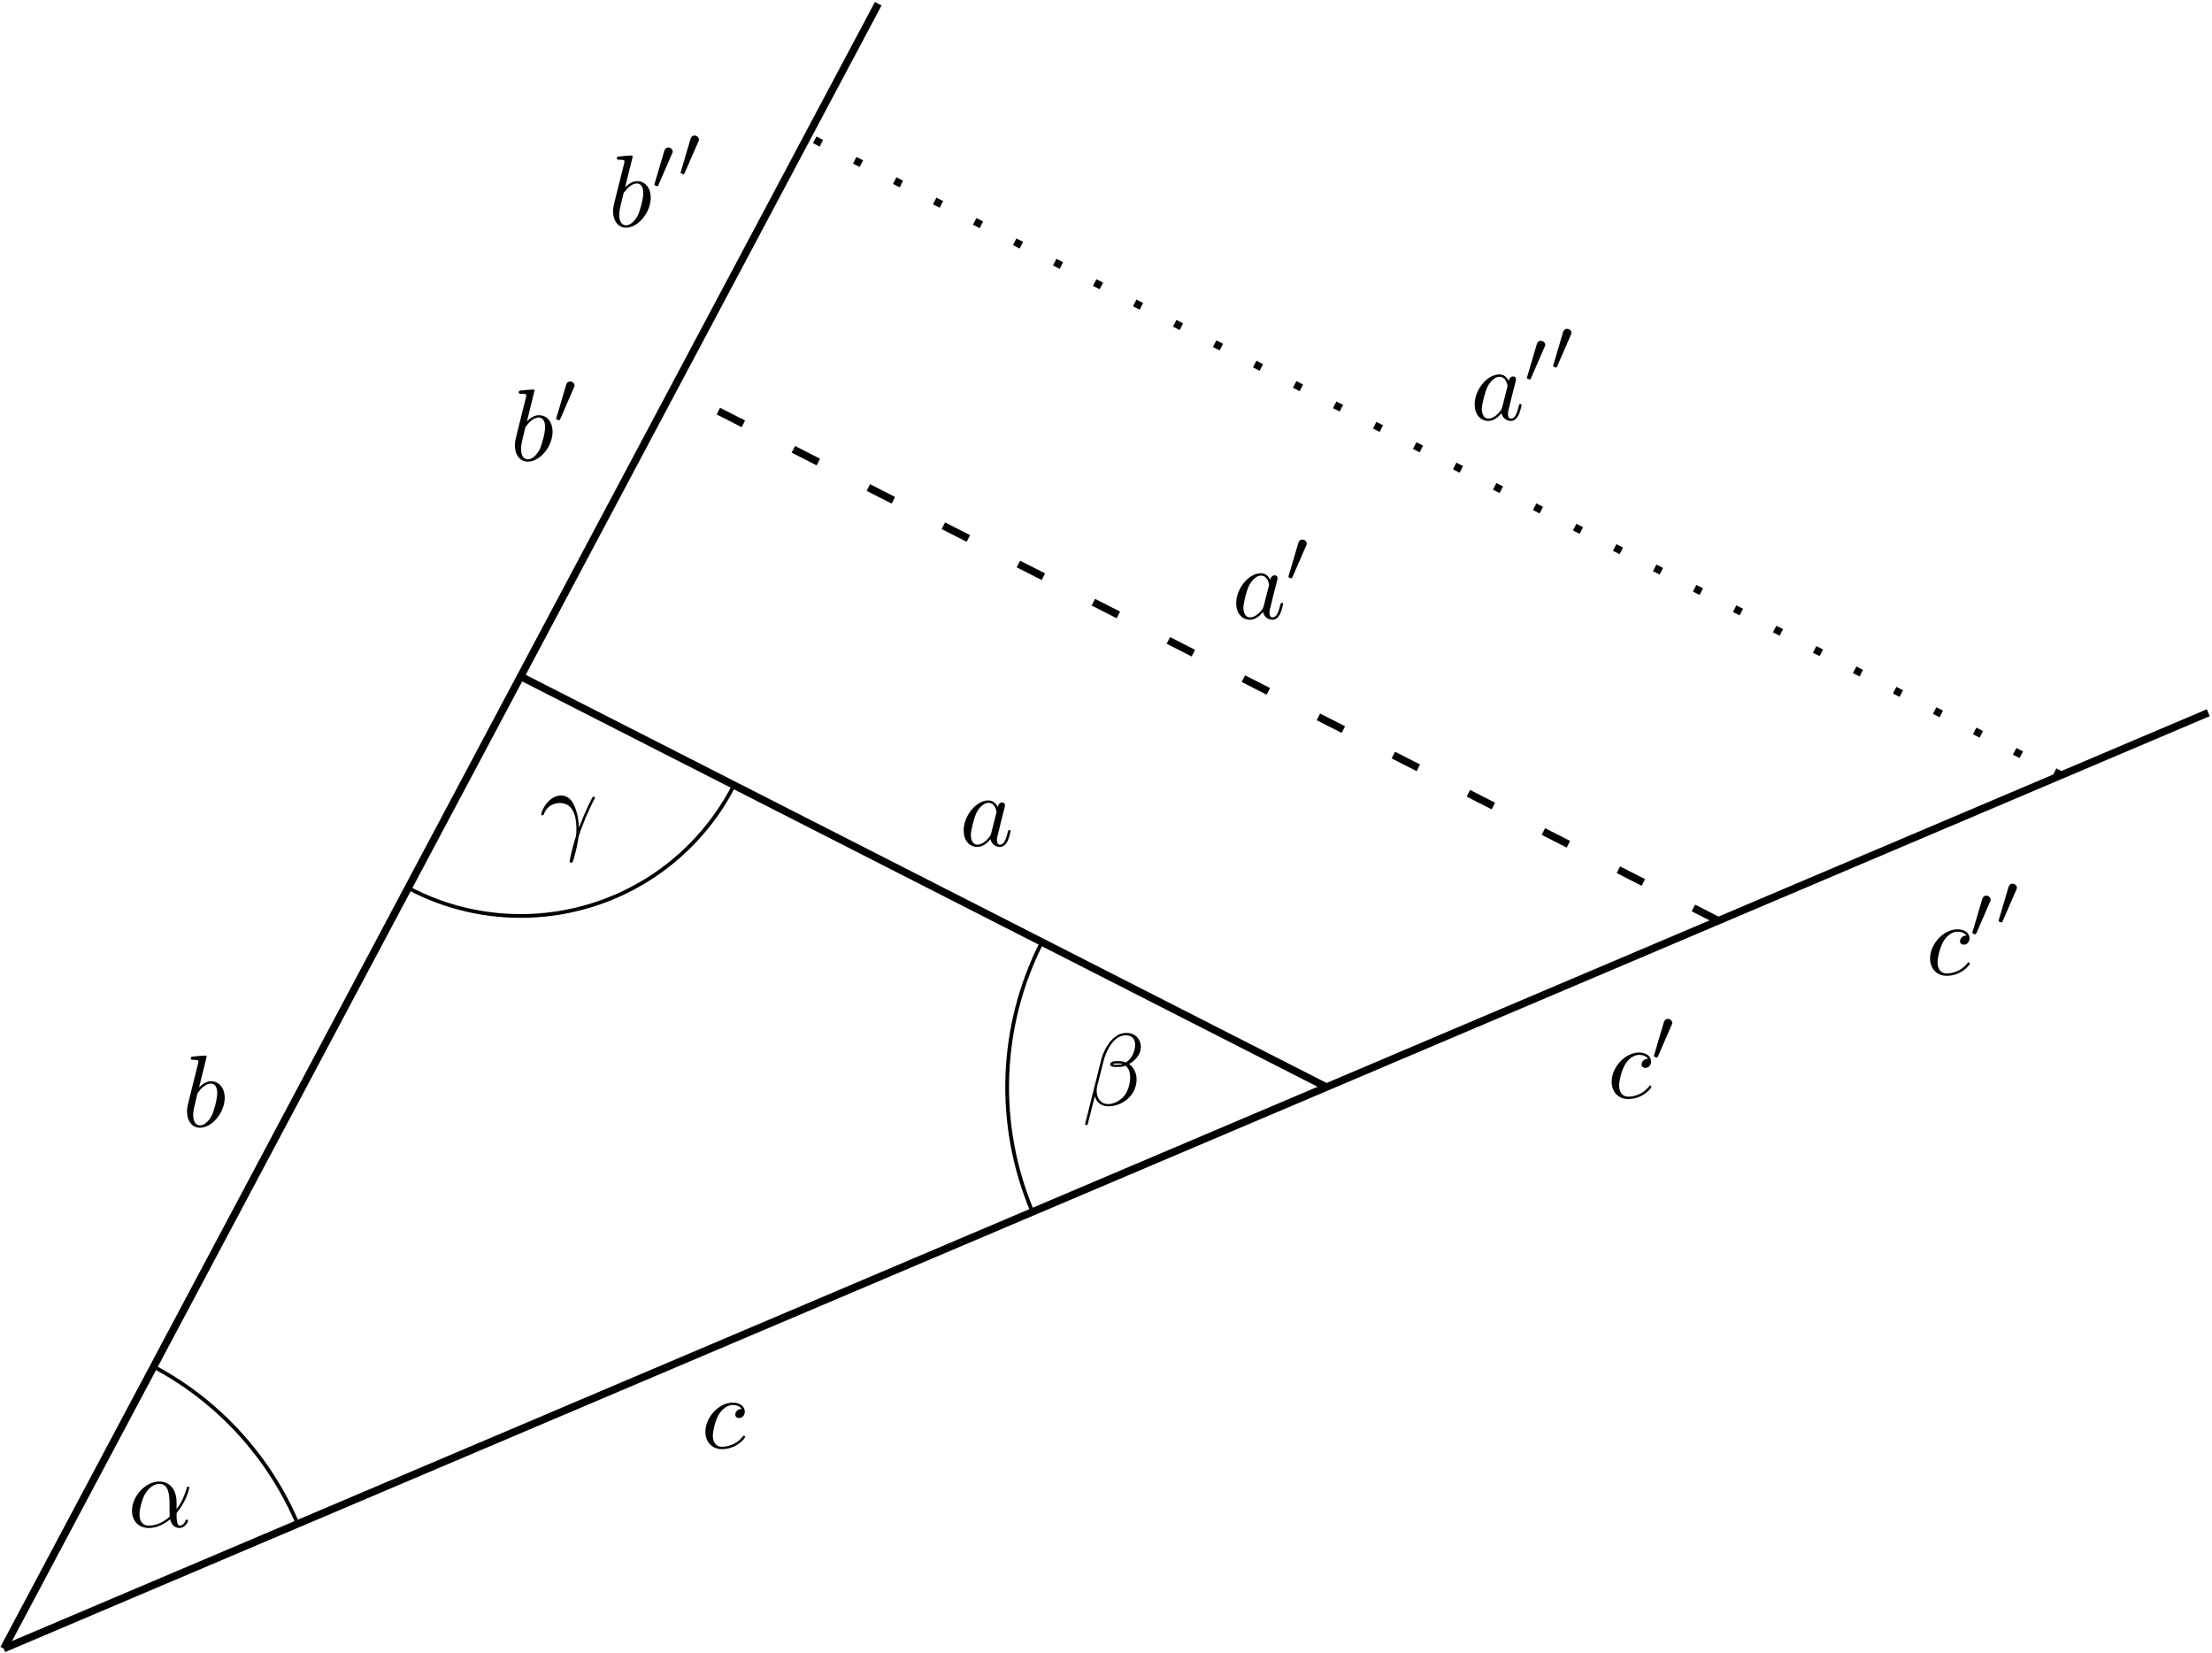
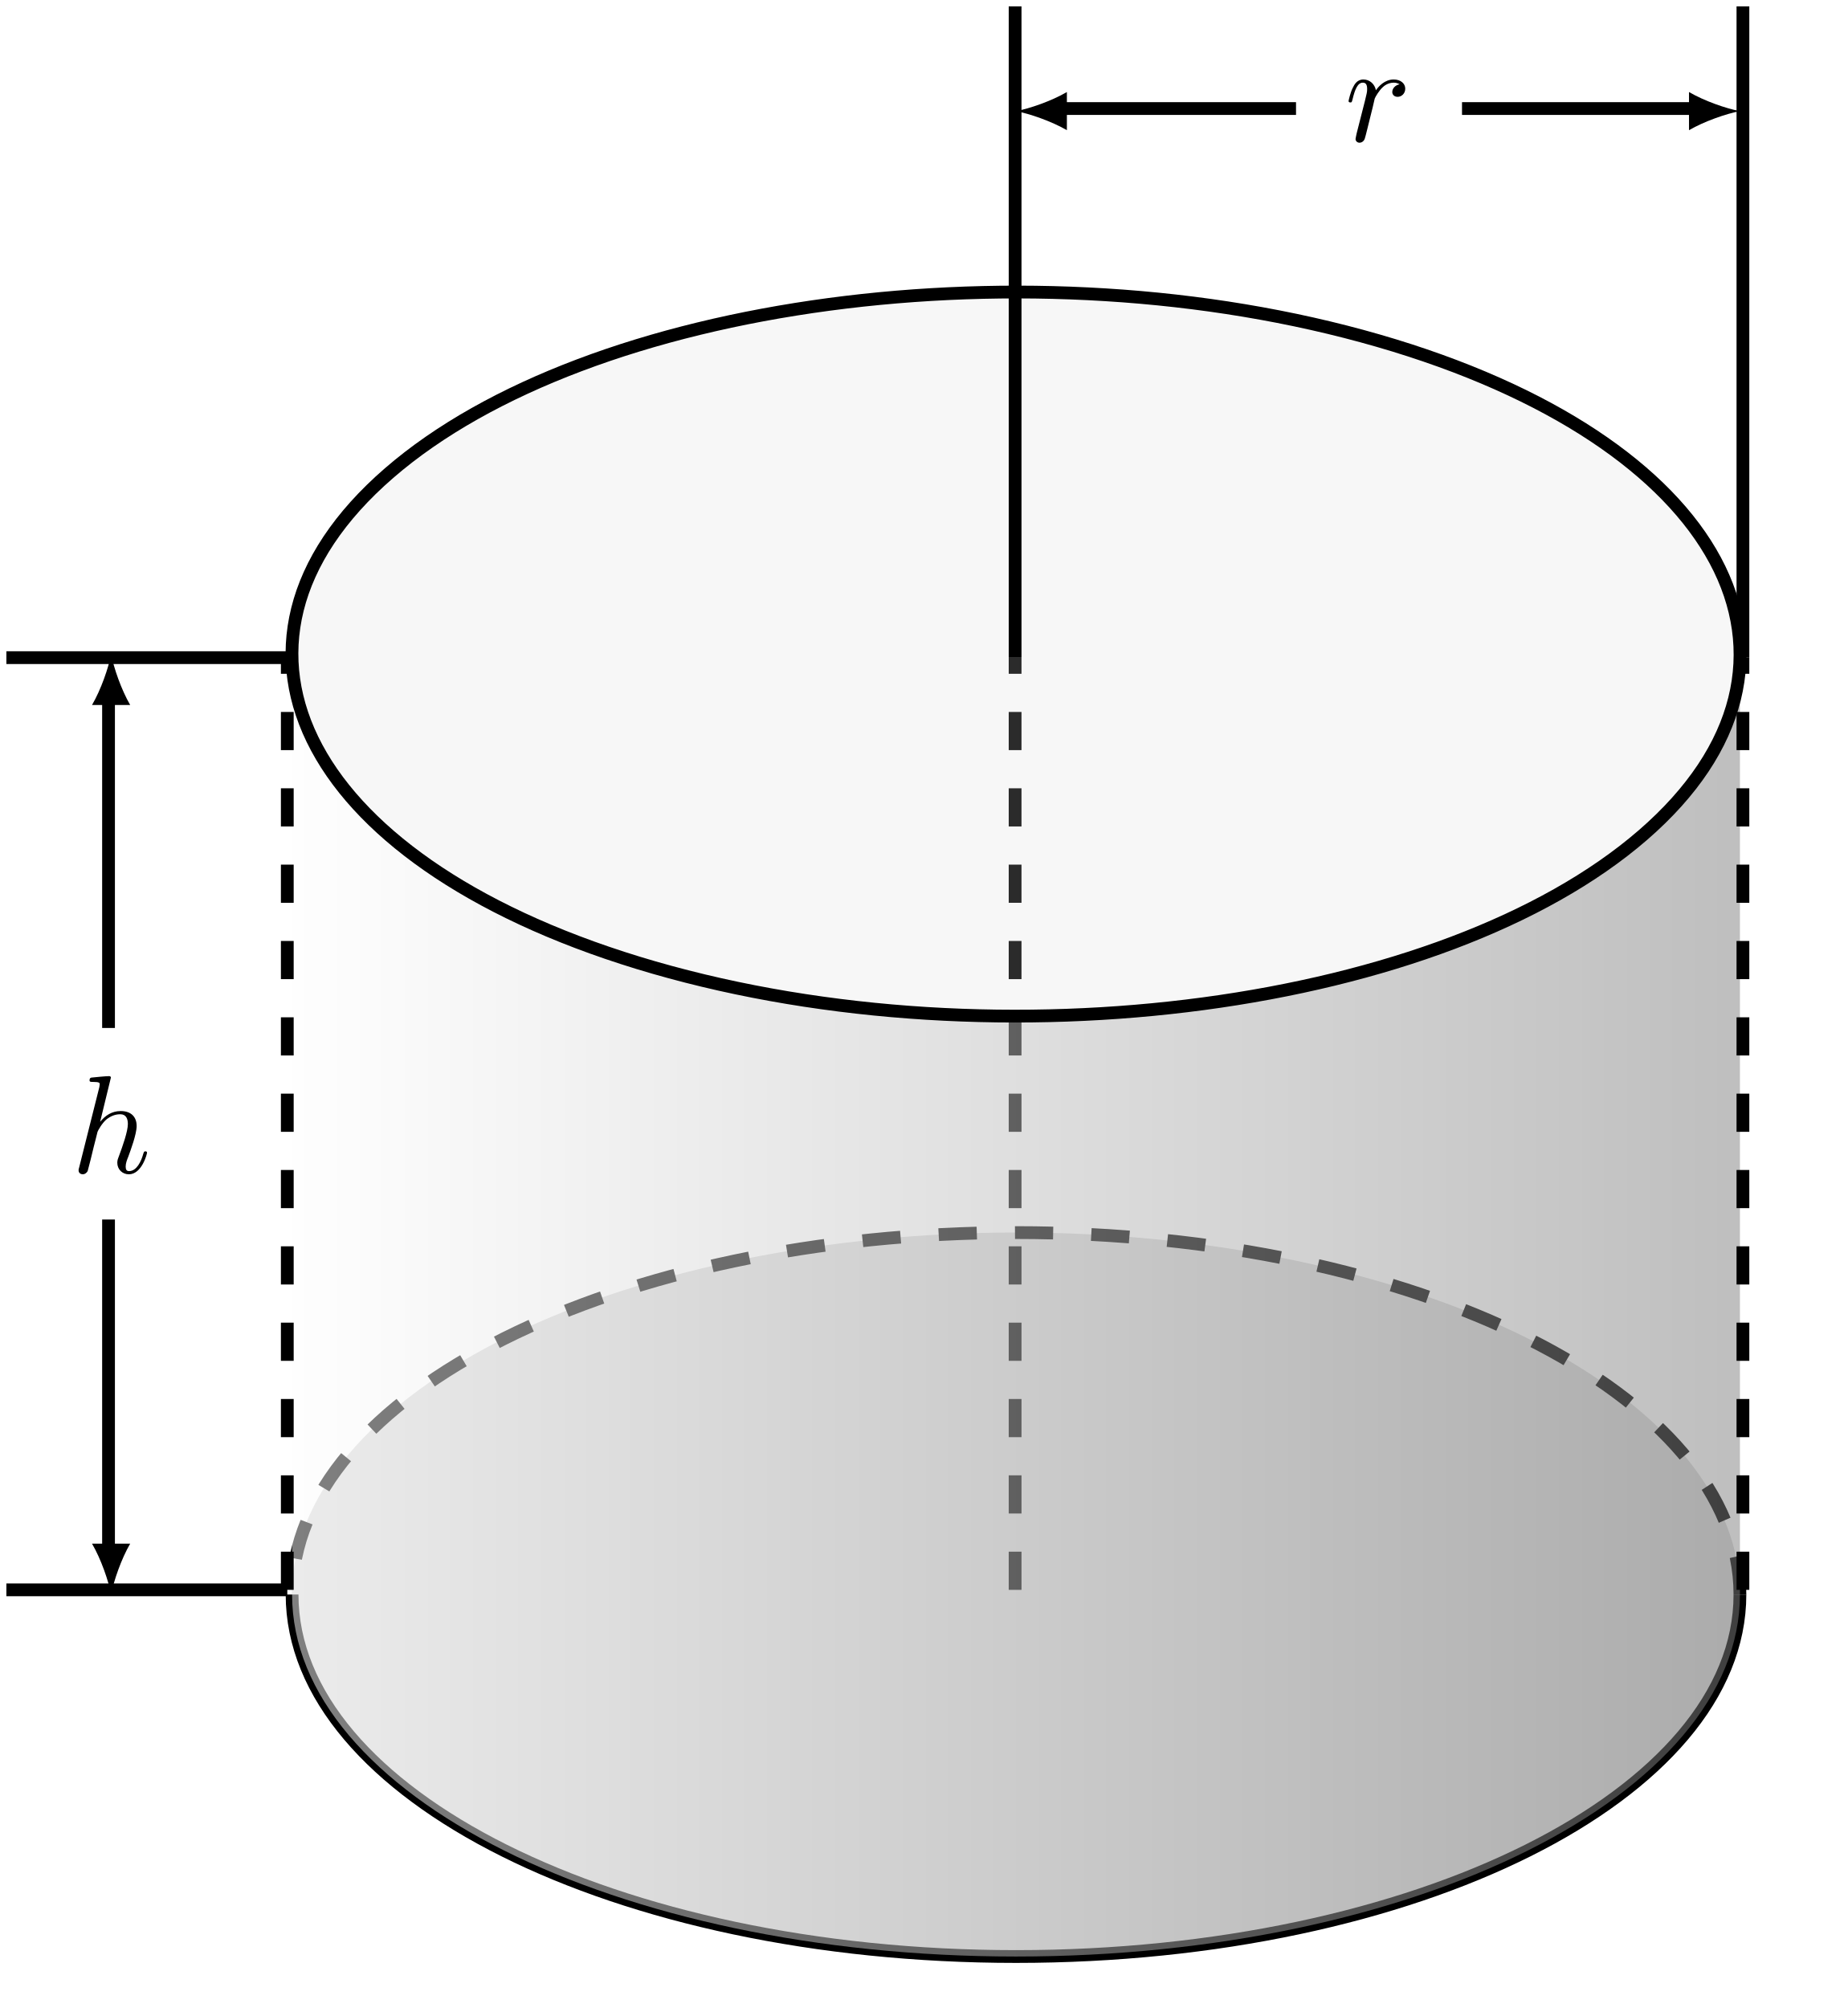
- <svg xmlns="http://www.w3.org/2000/svg" xmlns:xlink="http://www.w3.org/1999/xlink" width="235.634pt" height="175.996pt" viewBox="0 0 235.634 175.996" version="1.1">
+ <svg xmlns="http://www.w3.org/2000/svg" xmlns:xlink="http://www.w3.org/1999/xlink" width="144.721pt" height="157.246pt" viewBox="0 0 144.721 157.246" version="1.1">
  <defs>
    <g>
      <symbol overflow="visible" id="glyph0-0">
        <path style="stroke:none;" d="" />
      </symbol>
      <symbol overflow="visible" id="glyph0-1">
-         <path style="stroke:none;" d="M 5.203 -2.578 C 5.203 -4.281 4.188 -4.828 3.375 -4.828 C 1.891 -4.828 0.453 -3.266 0.453 -1.719 C 0.453 -0.703 1.094 0.125 2.219 0.125 C 2.906 0.125 3.688 -0.125 4.516 -0.797 C 4.656 -0.219 5.016 0.125 5.5 0.125 C 6.078 0.125 6.422 -0.484 6.422 -0.656 C 6.422 -0.734 6.359 -0.766 6.297 -0.766 C 6.219 -0.766 6.188 -0.734 6.156 -0.656 C 5.953 -0.125 5.562 -0.125 5.547 -0.125 C 5.203 -0.125 5.203 -0.969 5.203 -1.234 C 5.203 -1.469 5.203 -1.484 5.312 -1.609 C 6.344 -2.906 6.562 -4.172 6.562 -4.172 C 6.562 -4.203 6.547 -4.281 6.438 -4.281 C 6.328 -4.281 6.328 -4.25 6.266 -4.062 C 6.078 -3.375 5.719 -2.547 5.203 -1.891 Z M 4.469 -1.078 C 3.516 -0.234 2.672 -0.125 2.234 -0.125 C 1.578 -0.125 1.25 -0.609 1.25 -1.312 C 1.25 -1.844 1.531 -3.016 1.891 -3.578 C 2.406 -4.375 2.984 -4.578 3.375 -4.578 C 4.453 -4.578 4.453 -3.156 4.453 -2.297 C 4.453 -1.891 4.453 -1.266 4.469 -1.078 Z M 4.469 -1.078 " />
+         <path style="stroke:none;" d="M 3.125 -7.453 C 3.125 -7.453 3.125 -7.562 2.984 -7.562 C 2.734 -7.562 1.938 -7.484 1.656 -7.453 C 1.578 -7.453 1.453 -7.438 1.453 -7.234 C 1.453 -7.109 1.547 -7.109 1.719 -7.109 C 2.234 -7.109 2.25 -7.031 2.25 -6.922 L 2.219 -6.703 L 0.641 -0.422 C 0.594 -0.266 0.594 -0.25 0.594 -0.188 C 0.594 0.062 0.812 0.125 0.922 0.125 C 1.094 0.125 1.266 -0.016 1.312 -0.156 L 1.531 -1 L 1.766 -1.969 C 1.828 -2.219 1.891 -2.453 1.953 -2.703 C 1.969 -2.766 2.062 -3.125 2.078 -3.203 C 2.109 -3.297 2.438 -3.906 2.812 -4.203 C 3.047 -4.375 3.391 -4.578 3.859 -4.578 C 4.328 -4.578 4.453 -4.203 4.453 -3.812 C 4.453 -3.234 4.031 -2.047 3.781 -1.375 C 3.688 -1.125 3.625 -1 3.625 -0.781 C 3.625 -0.266 4.016 0.125 4.531 0.125 C 5.547 0.125 5.953 -1.469 5.953 -1.562 C 5.953 -1.672 5.859 -1.672 5.828 -1.672 C 5.719 -1.672 5.719 -1.641 5.656 -1.469 C 5.5 -0.891 5.141 -0.125 4.547 -0.125 C 4.359 -0.125 4.281 -0.234 4.281 -0.484 C 4.281 -0.75 4.391 -1.016 4.484 -1.25 C 4.656 -1.719 5.141 -3.016 5.141 -3.656 C 5.141 -4.359 4.719 -4.828 3.891 -4.828 C 3.203 -4.828 2.688 -4.484 2.281 -3.984 Z " />
      </symbol>
      <symbol overflow="visible" id="glyph0-2">
-         <path style="stroke:none;" d="M 6.266 -6.203 C 6.266 -7.031 5.672 -7.703 4.781 -7.703 C 4.156 -7.703 3.844 -7.531 3.469 -7.234 C 2.875 -6.812 2.266 -5.75 2.062 -4.922 L 0.328 2 C 0.312 2.047 0.375 2.109 0.453 2.109 C 0.547 2.109 0.578 2.094 0.594 2.062 L 1.359 -0.953 C 1.562 -0.297 2.047 0.109 2.828 0.109 C 3.625 0.109 4.453 -0.266 4.938 -0.75 C 5.469 -1.25 5.812 -1.953 5.812 -2.766 C 5.812 -3.547 5.406 -4.109 5.016 -4.391 C 5.656 -4.75 6.266 -5.422 6.266 -6.203 Z M 4.312 -4.391 C 4.172 -4.344 4.047 -4.312 3.781 -4.312 C 3.625 -4.312 3.406 -4.312 3.297 -4.359 C 3.328 -4.469 3.719 -4.453 3.844 -4.453 C 4.062 -4.453 4.172 -4.453 4.312 -4.391 Z M 5.656 -6.453 C 5.656 -5.688 5.25 -4.906 4.672 -4.562 C 4.391 -4.672 4.172 -4.703 3.844 -4.703 C 3.609 -4.703 3 -4.719 3 -4.359 C 2.984 -4.047 3.562 -4.078 3.75 -4.078 C 4.156 -4.078 4.312 -4.094 4.641 -4.219 C 5.062 -3.828 5.109 -3.484 5.125 -2.984 C 5.141 -2.359 4.891 -1.531 4.578 -1.109 C 4.156 -0.531 3.422 -0.125 2.797 -0.125 C 1.969 -0.125 1.562 -0.766 1.562 -1.531 C 1.562 -1.641 1.562 -1.812 1.609 -2.016 L 2.312 -4.781 C 2.547 -5.719 3.344 -7.453 4.641 -7.453 C 5.281 -7.453 5.656 -7.109 5.656 -6.453 Z M 5.656 -6.453 " />
-       </symbol>
-       <symbol overflow="visible" id="glyph0-3">
-         <path style="stroke:none;" d="M 0.453 -2.766 C 0.875 -4.031 2.062 -4.031 2.188 -4.031 C 3.828 -4.031 3.953 -2.125 3.953 -1.266 C 3.953 -0.594 3.891 -0.422 3.812 -0.203 C 3.578 0.594 3.25 1.859 3.25 2.156 C 3.25 2.266 3.297 2.344 3.391 2.344 C 3.531 2.344 3.625 2.109 3.734 1.688 C 3.984 0.781 4.094 0.156 4.141 -0.188 C 4.172 -0.328 4.188 -0.469 4.234 -0.609 C 4.578 -1.688 5.281 -3.312 5.719 -4.172 C 5.797 -4.312 5.922 -4.547 5.922 -4.594 C 5.922 -4.703 5.812 -4.703 5.797 -4.703 C 5.766 -4.703 5.688 -4.703 5.656 -4.625 C 5.094 -3.594 4.656 -2.5 4.219 -1.391 C 4.203 -1.734 4.203 -2.562 3.781 -3.625 C 3.516 -4.281 3.078 -4.828 2.328 -4.828 C 0.953 -4.828 0.203 -3.156 0.203 -2.828 C 0.203 -2.719 0.297 -2.719 0.406 -2.719 Z M 0.453 -2.766 " />
-       </symbol>
-       <symbol overflow="visible" id="glyph0-4">
-         <path style="stroke:none;" d="M 4.062 -4.125 C 3.875 -4.531 3.562 -4.828 3.062 -4.828 C 1.781 -4.828 0.438 -3.219 0.438 -1.625 C 0.438 -0.594 1.031 0.125 1.891 0.125 C 2.109 0.125 2.656 0.078 3.297 -0.703 C 3.391 -0.234 3.781 0.125 4.297 0.125 C 4.672 0.125 4.922 -0.125 5.109 -0.484 C 5.297 -0.875 5.438 -1.531 5.438 -1.562 C 5.438 -1.672 5.328 -1.672 5.297 -1.672 C 5.188 -1.672 5.188 -1.625 5.141 -1.469 C 4.969 -0.766 4.766 -0.125 4.312 -0.125 C 4.031 -0.125 3.984 -0.406 3.984 -0.625 C 3.984 -0.859 4.016 -0.953 4.141 -1.422 C 4.25 -1.891 4.281 -2 4.375 -2.406 L 4.766 -3.938 C 4.844 -4.25 4.844 -4.266 4.844 -4.312 C 4.844 -4.5 4.719 -4.609 4.531 -4.609 C 4.266 -4.609 4.094 -4.359 4.062 -4.125 Z M 3.359 -1.297 C 3.297 -1.094 3.297 -1.078 3.141 -0.891 C 2.656 -0.297 2.219 -0.125 1.906 -0.125 C 1.359 -0.125 1.203 -0.719 1.203 -1.141 C 1.203 -1.688 1.562 -3.031 1.812 -3.531 C 2.156 -4.172 2.641 -4.578 3.078 -4.578 C 3.781 -4.578 3.938 -3.688 3.938 -3.625 C 3.938 -3.562 3.922 -3.484 3.906 -3.438 Z M 3.359 -1.297 " />
-       </symbol>
-       <symbol overflow="visible" id="glyph0-5">
-         <path style="stroke:none;" d="M 2.609 -7.453 C 2.609 -7.453 2.609 -7.562 2.469 -7.562 C 2.219 -7.562 1.422 -7.484 1.141 -7.453 C 1.047 -7.453 0.922 -7.438 0.922 -7.234 C 0.922 -7.109 1.031 -7.109 1.188 -7.109 C 1.719 -7.109 1.734 -7.031 1.734 -6.922 C 1.734 -6.844 1.641 -6.484 1.578 -6.25 L 0.688 -2.688 C 0.562 -2.156 0.516 -1.969 0.516 -1.594 C 0.516 -0.562 1.094 0.125 1.891 0.125 C 3.188 0.125 4.531 -1.5 4.531 -3.078 C 4.531 -4.062 3.953 -4.828 3.078 -4.828 C 2.578 -4.828 2.125 -4.5 1.797 -4.172 Z M 1.578 -3.328 C 1.641 -3.562 1.641 -3.594 1.75 -3.703 C 2.281 -4.422 2.766 -4.578 3.047 -4.578 C 3.453 -4.578 3.734 -4.25 3.734 -3.562 C 3.734 -2.906 3.375 -1.656 3.188 -1.25 C 2.828 -0.516 2.328 -0.125 1.891 -0.125 C 1.531 -0.125 1.172 -0.422 1.172 -1.219 C 1.172 -1.422 1.172 -1.641 1.344 -2.328 Z M 1.578 -3.328 " />
-       </symbol>
-       <symbol overflow="visible" id="glyph0-6">
-         <path style="stroke:none;" d="M 4.312 -4.141 C 4.141 -4.141 3.984 -4.141 3.844 -3.984 C 3.672 -3.828 3.641 -3.641 3.641 -3.562 C 3.641 -3.297 3.844 -3.188 4.047 -3.188 C 4.359 -3.188 4.656 -3.453 4.656 -3.875 C 4.656 -4.422 4.141 -4.828 3.375 -4.828 C 1.891 -4.828 0.453 -3.266 0.453 -1.719 C 0.453 -0.734 1.078 0.125 2.219 0.125 C 3.781 0.125 4.688 -1.031 4.688 -1.172 C 4.688 -1.234 4.625 -1.312 4.562 -1.312 C 4.5 -1.312 4.484 -1.281 4.422 -1.203 C 3.562 -0.125 2.359 -0.125 2.234 -0.125 C 1.547 -0.125 1.25 -0.656 1.25 -1.312 C 1.25 -1.75 1.469 -2.812 1.844 -3.484 C 2.188 -4.109 2.781 -4.578 3.375 -4.578 C 3.75 -4.578 4.172 -4.438 4.312 -4.141 Z M 4.312 -4.141 " />
-       </symbol>
-       <symbol overflow="visible" id="glyph1-0">
-         <path style="stroke:none;" d="" />
-       </symbol>
-       <symbol overflow="visible" id="glyph1-1">
-         <path style="stroke:none;" d="M 2.109 -3.781 C 2.156 -3.875 2.188 -3.938 2.188 -4.016 C 2.188 -4.281 1.938 -4.453 1.719 -4.453 C 1.406 -4.453 1.312 -4.172 1.281 -4.062 L 0.266 -0.625 C 0.234 -0.531 0.234 -0.516 0.234 -0.5 C 0.234 -0.438 0.281 -0.422 0.359 -0.391 C 0.516 -0.328 0.531 -0.328 0.547 -0.328 C 0.562 -0.328 0.609 -0.328 0.672 -0.469 Z M 2.109 -3.781 " />
+         <path style="stroke:none;" d="M 0.953 -0.641 C 0.922 -0.484 0.859 -0.234 0.859 -0.172 C 0.859 0.016 1.016 0.125 1.172 0.125 C 1.312 0.125 1.5 0.031 1.578 -0.188 C 1.609 -0.234 1.969 -1.719 2.016 -1.906 C 2.109 -2.266 2.297 -3.031 2.359 -3.328 C 2.406 -3.469 2.719 -3.984 2.984 -4.219 C 3.062 -4.297 3.375 -4.578 3.844 -4.578 C 4.141 -4.578 4.297 -4.453 4.312 -4.453 C 3.984 -4.391 3.734 -4.141 3.734 -3.844 C 3.734 -3.672 3.859 -3.469 4.156 -3.469 C 4.453 -3.469 4.75 -3.719 4.75 -4.109 C 4.75 -4.5 4.406 -4.828 3.844 -4.828 C 3.141 -4.828 2.656 -4.281 2.453 -3.984 C 2.359 -4.469 1.969 -4.828 1.469 -4.828 C 0.953 -4.828 0.75 -4.391 0.656 -4.203 C 0.453 -3.828 0.312 -3.172 0.312 -3.141 C 0.312 -3.031 0.422 -3.031 0.453 -3.031 C 0.562 -3.031 0.562 -3.047 0.625 -3.281 C 0.812 -4.062 1.031 -4.578 1.422 -4.578 C 1.609 -4.578 1.766 -4.5 1.766 -4.078 C 1.766 -3.844 1.734 -3.734 1.594 -3.156 Z " />
      </symbol>
    </g>
    <clipPath id="clip1">
-       <path d="M 0 0 L 235.633 0 L 235.633 175.996 L 0 175.996 Z M 0 0 " />
+       <path d="M 22 51 L 137 51 L 137 154 L 22 154 Z " />
    </clipPath>
+     <clipPath id="clip2">
+       <path d="M 136.266 124.867 C 136.266 140.523 110.879 153.215 79.57 153.215 C 48.258 153.215 22.875 140.523 22.875 124.867 L 22.875 51.223 C 22.875 66.879 48.258 79.57 79.57 79.57 C 110.879 79.57 136.266 66.875 136.266 51.223 Z " />
+     </clipPath>
+     <linearGradient id="linear0" gradientUnits="userSpaceOnUse" x1="0" y1="25.003" x2="0" y2="74.997" gradientTransform="matrix(0,-2.04013,-2.26802,0,192.971,204.2253)">
+       <stop offset="0" style="stop-color:rgb(50.002%,50.002%,50.002%);stop-opacity:0.5;" />
+       <stop offset="0.008" style="stop-color:rgb(50.197%,50.197%,50.197%);stop-opacity:0.5;" />
+       <stop offset="0.016" style="stop-color:rgb(50.587%,50.587%,50.587%);stop-opacity:0.5;" />
+       <stop offset="0.023" style="stop-color:rgb(50.978%,50.978%,50.978%);stop-opacity:0.5;" />
+       <stop offset="0.031" style="stop-color:rgb(51.369%,51.369%,51.369%);stop-opacity:0.5;" />
+       <stop offset="0.039" style="stop-color:rgb(51.759%,51.759%,51.759%);stop-opacity:0.5;" />
+       <stop offset="0.047" style="stop-color:rgb(52.15%,52.15%,52.15%);stop-opacity:0.5;" />
+       <stop offset="0.055" style="stop-color:rgb(52.541%,52.541%,52.541%);stop-opacity:0.5;" />
+       <stop offset="0.062" style="stop-color:rgb(52.931%,52.931%,52.931%);stop-opacity:0.5;" />
+       <stop offset="0.07" style="stop-color:rgb(53.322%,53.322%,53.322%);stop-opacity:0.5;" />
+       <stop offset="0.078" style="stop-color:rgb(53.712%,53.712%,53.712%);stop-opacity:0.5;" />
+       <stop offset="0.086" style="stop-color:rgb(54.103%,54.103%,54.103%);stop-opacity:0.5;" />
+       <stop offset="0.094" style="stop-color:rgb(54.494%,54.494%,54.494%);stop-opacity:0.5;" />
+       <stop offset="0.102" style="stop-color:rgb(54.884%,54.884%,54.884%);stop-opacity:0.5;" />
+       <stop offset="0.109" style="stop-color:rgb(55.275%,55.275%,55.275%);stop-opacity:0.5;" />
+       <stop offset="0.117" style="stop-color:rgb(55.666%,55.666%,55.666%);stop-opacity:0.5;" />
+       <stop offset="0.125" style="stop-color:rgb(56.056%,56.056%,56.056%);stop-opacity:0.5;" />
+       <stop offset="0.133" style="stop-color:rgb(56.447%,56.447%,56.447%);stop-opacity:0.5;" />
+       <stop offset="0.141" style="stop-color:rgb(56.837%,56.837%,56.837%);stop-opacity:0.5;" />
+       <stop offset="0.148" style="stop-color:rgb(57.228%,57.228%,57.228%);stop-opacity:0.5;" />
+       <stop offset="0.156" style="stop-color:rgb(57.619%,57.619%,57.619%);stop-opacity:0.5;" />
+       <stop offset="0.164" style="stop-color:rgb(58.009%,58.009%,58.009%);stop-opacity:0.5;" />
+       <stop offset="0.172" style="stop-color:rgb(58.398%,58.398%,58.398%);stop-opacity:0.5;" />
+       <stop offset="0.18" style="stop-color:rgb(58.789%,58.789%,58.789%);stop-opacity:0.5;" />
+       <stop offset="0.188" style="stop-color:rgb(59.18%,59.18%,59.18%);stop-opacity:0.5;" />
+       <stop offset="0.195" style="stop-color:rgb(59.57%,59.57%,59.57%);stop-opacity:0.5;" />
+       <stop offset="0.203" style="stop-color:rgb(59.961%,59.961%,59.961%);stop-opacity:0.5;" />
+       <stop offset="0.211" style="stop-color:rgb(60.352%,60.352%,60.352%);stop-opacity:0.5;" />
+       <stop offset="0.219" style="stop-color:rgb(60.742%,60.742%,60.742%);stop-opacity:0.5;" />
+       <stop offset="0.227" style="stop-color:rgb(61.133%,61.133%,61.133%);stop-opacity:0.5;" />
+       <stop offset="0.234" style="stop-color:rgb(61.523%,61.523%,61.523%);stop-opacity:0.5;" />
+       <stop offset="0.242" style="stop-color:rgb(61.914%,61.914%,61.914%);stop-opacity:0.5;" />
+       <stop offset="0.25" style="stop-color:rgb(62.305%,62.305%,62.305%);stop-opacity:0.5;" />
+       <stop offset="0.258" style="stop-color:rgb(62.695%,62.695%,62.695%);stop-opacity:0.5;" />
+       <stop offset="0.266" style="stop-color:rgb(63.086%,63.086%,63.086%);stop-opacity:0.5;" />
+       <stop offset="0.273" style="stop-color:rgb(63.477%,63.477%,63.477%);stop-opacity:0.5;" />
+       <stop offset="0.281" style="stop-color:rgb(63.867%,63.867%,63.867%);stop-opacity:0.5;" />
+       <stop offset="0.289" style="stop-color:rgb(64.258%,64.258%,64.258%);stop-opacity:0.5;" />
+       <stop offset="0.297" style="stop-color:rgb(64.648%,64.648%,64.648%);stop-opacity:0.5;" />
+       <stop offset="0.305" style="stop-color:rgb(65.039%,65.039%,65.039%);stop-opacity:0.5;" />
+       <stop offset="0.312" style="stop-color:rgb(65.43%,65.43%,65.43%);stop-opacity:0.5;" />
+       <stop offset="0.32" style="stop-color:rgb(65.82%,65.82%,65.82%);stop-opacity:0.5;" />
+       <stop offset="0.328" style="stop-color:rgb(66.211%,66.211%,66.211%);stop-opacity:0.5;" />
+       <stop offset="0.336" style="stop-color:rgb(66.602%,66.602%,66.602%);stop-opacity:0.5;" />
+       <stop offset="0.344" style="stop-color:rgb(66.992%,66.992%,66.992%);stop-opacity:0.5;" />
+       <stop offset="0.352" style="stop-color:rgb(67.383%,67.383%,67.383%);stop-opacity:0.5;" />
+       <stop offset="0.359" style="stop-color:rgb(67.773%,67.773%,67.773%);stop-opacity:0.5;" />
+       <stop offset="0.367" style="stop-color:rgb(68.164%,68.164%,68.164%);stop-opacity:0.5;" />
+       <stop offset="0.375" style="stop-color:rgb(68.555%,68.555%,68.555%);stop-opacity:0.5;" />
+       <stop offset="0.383" style="stop-color:rgb(68.945%,68.945%,68.945%);stop-opacity:0.5;" />
+       <stop offset="0.391" style="stop-color:rgb(69.336%,69.336%,69.336%);stop-opacity:0.5;" />
+       <stop offset="0.398" style="stop-color:rgb(69.727%,69.727%,69.727%);stop-opacity:0.5;" />
+       <stop offset="0.406" style="stop-color:rgb(70.116%,70.116%,70.116%);stop-opacity:0.5;" />
+       <stop offset="0.414" style="stop-color:rgb(70.506%,70.506%,70.506%);stop-opacity:0.5;" />
+       <stop offset="0.422" style="stop-color:rgb(70.897%,70.897%,70.897%);stop-opacity:0.5;" />
+       <stop offset="0.43" style="stop-color:rgb(71.288%,71.288%,71.288%);stop-opacity:0.5;" />
+       <stop offset="0.438" style="stop-color:rgb(71.678%,71.678%,71.678%);stop-opacity:0.5;" />
+       <stop offset="0.445" style="stop-color:rgb(72.069%,72.069%,72.069%);stop-opacity:0.5;" />
+       <stop offset="0.453" style="stop-color:rgb(72.459%,72.459%,72.459%);stop-opacity:0.5;" />
+       <stop offset="0.461" style="stop-color:rgb(72.85%,72.85%,72.85%);stop-opacity:0.5;" />
+       <stop offset="0.469" style="stop-color:rgb(73.241%,73.241%,73.241%);stop-opacity:0.5;" />
+       <stop offset="0.477" style="stop-color:rgb(73.631%,73.631%,73.631%);stop-opacity:0.5;" />
+       <stop offset="0.484" style="stop-color:rgb(74.022%,74.022%,74.022%);stop-opacity:0.5;" />
+       <stop offset="0.492" style="stop-color:rgb(74.413%,74.413%,74.413%);stop-opacity:0.5;" />
+       <stop offset="0.5" style="stop-color:rgb(74.803%,74.803%,74.803%);stop-opacity:0.5;" />
+       <stop offset="0.508" style="stop-color:rgb(75.194%,75.194%,75.194%);stop-opacity:0.5;" />
+       <stop offset="0.516" style="stop-color:rgb(75.584%,75.584%,75.584%);stop-opacity:0.5;" />
+       <stop offset="0.523" style="stop-color:rgb(75.975%,75.975%,75.975%);stop-opacity:0.5;" />
+       <stop offset="0.531" style="stop-color:rgb(76.366%,76.366%,76.366%);stop-opacity:0.5;" />
+       <stop offset="0.539" style="stop-color:rgb(76.756%,76.756%,76.756%);stop-opacity:0.5;" />
+       <stop offset="0.547" style="stop-color:rgb(77.147%,77.147%,77.147%);stop-opacity:0.5;" />
+       <stop offset="0.555" style="stop-color:rgb(77.538%,77.538%,77.538%);stop-opacity:0.5;" />
+       <stop offset="0.562" style="stop-color:rgb(77.928%,77.928%,77.928%);stop-opacity:0.5;" />
+       <stop offset="0.57" style="stop-color:rgb(78.319%,78.319%,78.319%);stop-opacity:0.5;" />
+       <stop offset="0.578" style="stop-color:rgb(78.709%,78.709%,78.709%);stop-opacity:0.5;" />
+       <stop offset="0.586" style="stop-color:rgb(79.1%,79.1%,79.1%);stop-opacity:0.5;" />
+       <stop offset="0.594" style="stop-color:rgb(79.491%,79.491%,79.491%);stop-opacity:0.5;" />
+       <stop offset="0.602" style="stop-color:rgb(79.881%,79.881%,79.881%);stop-opacity:0.5;" />
+       <stop offset="0.609" style="stop-color:rgb(80.272%,80.272%,80.272%);stop-opacity:0.5;" />
+       <stop offset="0.617" style="stop-color:rgb(80.663%,80.663%,80.663%);stop-opacity:0.5;" />
+       <stop offset="0.625" style="stop-color:rgb(81.053%,81.053%,81.053%);stop-opacity:0.5;" />
+       <stop offset="0.633" style="stop-color:rgb(81.444%,81.444%,81.444%);stop-opacity:0.5;" />
+       <stop offset="0.641" style="stop-color:rgb(81.833%,81.833%,81.833%);stop-opacity:0.5;" />
+       <stop offset="0.648" style="stop-color:rgb(82.224%,82.224%,82.224%);stop-opacity:0.5;" />
+       <stop offset="0.656" style="stop-color:rgb(82.614%,82.614%,82.614%);stop-opacity:0.5;" />
+       <stop offset="0.664" style="stop-color:rgb(83.005%,83.005%,83.005%);stop-opacity:0.5;" />
+       <stop offset="0.672" style="stop-color:rgb(83.395%,83.395%,83.395%);stop-opacity:0.5;" />
+       <stop offset="0.68" style="stop-color:rgb(83.786%,83.786%,83.786%);stop-opacity:0.5;" />
+       <stop offset="0.688" style="stop-color:rgb(84.177%,84.177%,84.177%);stop-opacity:0.5;" />
+       <stop offset="0.695" style="stop-color:rgb(84.567%,84.567%,84.567%);stop-opacity:0.5;" />
+       <stop offset="0.703" style="stop-color:rgb(84.958%,84.958%,84.958%);stop-opacity:0.5;" />
+       <stop offset="0.711" style="stop-color:rgb(85.349%,85.349%,85.349%);stop-opacity:0.5;" />
+       <stop offset="0.719" style="stop-color:rgb(85.739%,85.739%,85.739%);stop-opacity:0.5;" />
+       <stop offset="0.727" style="stop-color:rgb(86.13%,86.13%,86.13%);stop-opacity:0.5;" />
+       <stop offset="0.734" style="stop-color:rgb(86.52%,86.52%,86.52%);stop-opacity:0.5;" />
+       <stop offset="0.742" style="stop-color:rgb(86.911%,86.911%,86.911%);stop-opacity:0.5;" />
+       <stop offset="0.75" style="stop-color:rgb(87.302%,87.302%,87.302%);stop-opacity:0.5;" />
+       <stop offset="0.758" style="stop-color:rgb(87.692%,87.692%,87.692%);stop-opacity:0.5;" />
+       <stop offset="0.766" style="stop-color:rgb(88.083%,88.083%,88.083%);stop-opacity:0.5;" />
+       <stop offset="0.773" style="stop-color:rgb(88.474%,88.474%,88.474%);stop-opacity:0.5;" />
+       <stop offset="0.781" style="stop-color:rgb(88.864%,88.864%,88.864%);stop-opacity:0.5;" />
+       <stop offset="0.789" style="stop-color:rgb(89.255%,89.255%,89.255%);stop-opacity:0.5;" />
+       <stop offset="0.797" style="stop-color:rgb(89.645%,89.645%,89.645%);stop-opacity:0.5;" />
+       <stop offset="0.805" style="stop-color:rgb(90.036%,90.036%,90.036%);stop-opacity:0.5;" />
+       <stop offset="0.812" style="stop-color:rgb(90.427%,90.427%,90.427%);stop-opacity:0.5;" />
+       <stop offset="0.82" style="stop-color:rgb(90.817%,90.817%,90.817%);stop-opacity:0.5;" />
+       <stop offset="0.828" style="stop-color:rgb(91.208%,91.208%,91.208%);stop-opacity:0.5;" />
+       <stop offset="0.836" style="stop-color:rgb(91.599%,91.599%,91.599%);stop-opacity:0.5;" />
+       <stop offset="0.844" style="stop-color:rgb(91.989%,91.989%,91.989%);stop-opacity:0.5;" />
+       <stop offset="0.852" style="stop-color:rgb(92.38%,92.38%,92.38%);stop-opacity:0.5;" />
+       <stop offset="0.859" style="stop-color:rgb(92.77%,92.77%,92.77%);stop-opacity:0.5;" />
+       <stop offset="0.867" style="stop-color:rgb(93.161%,93.161%,93.161%);stop-opacity:0.5;" />
+       <stop offset="0.875" style="stop-color:rgb(93.55%,93.55%,93.55%);stop-opacity:0.5;" />
+       <stop offset="0.883" style="stop-color:rgb(93.941%,93.941%,93.941%);stop-opacity:0.5;" />
+       <stop offset="0.891" style="stop-color:rgb(94.331%,94.331%,94.331%);stop-opacity:0.5;" />
+       <stop offset="0.898" style="stop-color:rgb(94.722%,94.722%,94.722%);stop-opacity:0.5;" />
+       <stop offset="0.906" style="stop-color:rgb(95.113%,95.113%,95.113%);stop-opacity:0.5;" />
+       <stop offset="0.914" style="stop-color:rgb(95.503%,95.503%,95.503%);stop-opacity:0.5;" />
+       <stop offset="0.922" style="stop-color:rgb(95.894%,95.894%,95.894%);stop-opacity:0.5;" />
+       <stop offset="0.93" style="stop-color:rgb(96.284%,96.284%,96.284%);stop-opacity:0.5;" />
+       <stop offset="0.938" style="stop-color:rgb(96.675%,96.675%,96.675%);stop-opacity:0.5;" />
+       <stop offset="0.945" style="stop-color:rgb(97.066%,97.066%,97.066%);stop-opacity:0.5;" />
+       <stop offset="0.953" style="stop-color:rgb(97.456%,97.456%,97.456%);stop-opacity:0.5;" />
+       <stop offset="0.961" style="stop-color:rgb(97.847%,97.847%,97.847%);stop-opacity:0.5;" />
+       <stop offset="0.969" style="stop-color:rgb(98.238%,98.238%,98.238%);stop-opacity:0.5;" />
+       <stop offset="0.977" style="stop-color:rgb(98.628%,98.628%,98.628%);stop-opacity:0.5;" />
+       <stop offset="0.984" style="stop-color:rgb(99.019%,99.019%,99.019%);stop-opacity:0.5;" />
+       <stop offset="0.992" style="stop-color:rgb(99.409%,99.409%,99.409%);stop-opacity:0.5;" />
+       <stop offset="1" style="stop-color:rgb(99.8%,99.8%,99.8%);stop-opacity:0.5;" />
+     </linearGradient>
  </defs>
  <g id="surface1">
+     <path style=" stroke:none;fill-rule:nonzero;fill:rgb(70%,70%,70%);fill-opacity:0.5;" d="M 128.668 139.043 C 144.324 125.484 135.035 108.148 107.918 100.32 C 80.801 92.492 46.129 97.137 30.473 110.695 C 14.816 124.254 24.105 141.59 51.223 149.418 C 78.34 157.246 113.012 152.602 128.668 139.043 Z " />
+     <path style="fill:none;stroke-width:1;stroke-linecap:butt;stroke-linejoin:miter;stroke:rgb(0%,0%,0%);stroke-opacity:1;stroke-dasharray:2.989,2.989;stroke-miterlimit:10;" d="M 56.696 0.002 C 56.696 15.654 31.309 28.346 0 28.346 C -31.312 28.346 -56.695 15.654 -56.695 0.002 " transform="matrix(1,0,0,-1,79.57,124.869)" />
+     <path style="fill:none;stroke-width:1;stroke-linecap:butt;stroke-linejoin:miter;stroke:rgb(0%,0%,0%);stroke-opacity:1;stroke-miterlimit:10;" d="M -56.695 0.002 C -56.695 -15.654 -31.312 -28.346 0 -28.346 C 31.309 -28.346 56.696 -15.654 56.696 0.002 " transform="matrix(1,0,0,-1,79.57,124.869)" />
+     <path style="fill:none;stroke-width:1;stroke-linecap:butt;stroke-linejoin:miter;stroke:rgb(0%,0%,0%);stroke-opacity:1;stroke-miterlimit:10;" d="M -57.07 0.369 L -79.07 0.369 " transform="matrix(1,0,0,-1,79.57,124.869)" />
+     <path style="fill:none;stroke-width:1;stroke-linecap:butt;stroke-linejoin:miter;stroke:rgb(0%,0%,0%);stroke-opacity:1;stroke-miterlimit:10;" d="M -57.07 73.369 L -79.07 73.369 " transform="matrix(1,0,0,-1,79.57,124.869)" />
+     <path style="fill:none;stroke-width:1;stroke-linecap:butt;stroke-linejoin:miter;stroke:rgb(0%,0%,0%);stroke-opacity:1;stroke-dasharray:2.989,2.989;stroke-miterlimit:10;" d="M -0.07 0.369 L -0.07 73.369 " transform="matrix(1,0,0,-1,79.57,124.869)" />
    <g clip-path="url(#clip1)" clip-rule="nonzero">
-       <path style="fill:none;stroke-width:0.797;stroke-linecap:butt;stroke-linejoin:miter;stroke:rgb(0%,0%,0%);stroke-opacity:1;stroke-miterlimit:10;" d="M 0 0 L 234.84 99.684 M 0 0 L 93.157 175.203 " transform="matrix(1,0,0,-1,0.398,175.598)" />
+       <g clip-path="url(#clip2)" clip-rule="nonzero">
+         <path style=" stroke:none;fill-rule:nonzero;fill:url(#linear0);" d="M 136.266 153.215 L 22.875 153.215 L 22.875 51.223 L 136.266 51.223 Z " />
+       </g>
    </g>
-     <path style="fill:none;stroke-width:0.797;stroke-linecap:butt;stroke-linejoin:miter;stroke:rgb(0%,0%,0%);stroke-opacity:1;stroke-miterlimit:10;" d="M 140.903 59.809 L 55.067 103.547 " transform="matrix(1,0,0,-1,0.398,175.598)" />
-     <path style="fill:none;stroke-width:0.399;stroke-linecap:butt;stroke-linejoin:miter;stroke:rgb(0%,0%,0%);stroke-opacity:1;stroke-miterlimit:10;" d="M 31.313 13.289 C 28.266 20.461 22.848 26.375 15.969 30.035 " transform="matrix(1,0,0,-1,0.398,175.598)" />
+     <path style="fill:none;stroke-width:1;stroke-linecap:butt;stroke-linejoin:miter;stroke:rgb(0%,0%,0%);stroke-opacity:1;stroke-dasharray:2.989,2.989;stroke-miterlimit:10;" d="M 56.93 0.369 L 56.93 73.369 M -57.07 0.369 L -57.07 73.369 " transform="matrix(1,0,0,-1,79.57,124.869)" />
+     <path style="fill-rule:nonzero;fill:rgb(84.999%,84.999%,84.999%);fill-opacity:0.2;stroke-width:1;stroke-linecap:butt;stroke-linejoin:miter;stroke:rgb(0%,0%,0%);stroke-opacity:1;stroke-miterlimit:10;" d="M 49.098 59.474 C 64.754 73.033 55.465 90.369 28.348 98.197 C 1.231 106.025 -33.441 101.381 -49.097 87.822 C -64.754 74.264 -55.465 56.928 -28.347 49.099 C -1.23 41.271 33.442 45.916 49.098 59.474 Z " transform="matrix(1,0,0,-1,79.57,124.869)" />
    <g style="fill:rgb(0%,0%,0%);fill-opacity:1;">
-       <use xlink:href="#glyph0-1" x="13.607" y="162.626" />
+       <use xlink:href="#glyph0-1" x="5.561" y="91.834" />
    </g>
-     <path style="fill:none;stroke-width:0.399;stroke-linecap:butt;stroke-linejoin:miter;stroke:rgb(0%,0%,0%);stroke-opacity:1;stroke-miterlimit:10;" d="M 110.594 75.254 C 106.032 66.297 105.665 55.774 109.59 46.52 " transform="matrix(1,0,0,-1,0.398,175.598)" />
+     <path style="fill:none;stroke-width:1;stroke-linecap:butt;stroke-linejoin:miter;stroke:rgb(0%,0%,0%);stroke-opacity:1;stroke-miterlimit:10;" d="M -71.07 3.369 L -71.07 29.369 " transform="matrix(1,0,0,-1,79.57,124.869)" />
+     <path style=" stroke:none;fill-rule:nonzero;fill:rgb(0%,0%,0%);fill-opacity:1;" d="M 8.703 124.867 C 8.902 123.805 9.5 122.078 10.195 120.883 L 7.207 120.883 C 7.906 122.078 8.504 123.805 8.703 124.867 " />
+     <path style="fill:none;stroke-width:1;stroke-linecap:butt;stroke-linejoin:miter;stroke:rgb(0%,0%,0%);stroke-opacity:1;stroke-miterlimit:10;" d="M -71.07 44.369 L -71.07 70.369 " transform="matrix(1,0,0,-1,79.57,124.869)" />
+     <path style=" stroke:none;fill-rule:nonzero;fill:rgb(0%,0%,0%);fill-opacity:1;" d="M 8.703 51.223 C 8.504 52.285 7.906 54.012 7.207 55.207 L 10.195 55.207 C 9.5 54.012 8.902 52.285 8.703 51.223 " />
+     <path style="fill:none;stroke-width:1;stroke-linecap:butt;stroke-linejoin:miter;stroke:rgb(0%,0%,0%);stroke-opacity:1;stroke-miterlimit:10;" d="M -0.07 73.369 L -0.07 124.369 M 56.93 73.369 L 56.93 124.369 " transform="matrix(1,0,0,-1,79.57,124.869)" />
    <g style="fill:rgb(0%,0%,0%);fill-opacity:1;">
-       <use xlink:href="#glyph0-2" x="115.264" y="117.725" />
+       <use xlink:href="#glyph0-2" x="105.304" y="11.052" />
    </g>
-     <path style="fill:none;stroke-width:0.399;stroke-linecap:butt;stroke-linejoin:miter;stroke:rgb(0%,0%,0%);stroke-opacity:1;stroke-miterlimit:10;" d="M 43.09 81.02 C 51.133 76.743 60.856 77.082 68.586 81.91 C 72.508 84.364 75.696 87.84 77.797 91.965 " transform="matrix(1,0,0,-1,0.398,175.598)" />
-     <g style="fill:rgb(0%,0%,0%);fill-opacity:1;">
-       <use xlink:href="#glyph0-3" x="57.45" y="89.561" />
-     </g>
-     <g style="fill:rgb(0%,0%,0%);fill-opacity:1;">
-       <use xlink:href="#glyph0-4" x="102.217" y="90.086" />
-     </g>
-     <g style="fill:rgb(0%,0%,0%);fill-opacity:1;">
-       <use xlink:href="#glyph0-5" x="19.408" y="119.993" />
-     </g>
-     <g style="fill:rgb(0%,0%,0%);fill-opacity:1;">
-       <use xlink:href="#glyph0-6" x="74.685" y="154.226" />
-     </g>
-     <path style="fill:none;stroke-width:0.797;stroke-linecap:butt;stroke-linejoin:miter;stroke:rgb(0%,0%,0%);stroke-opacity:1;stroke-dasharray:2.989,5.978;stroke-miterlimit:10;" d="M 182.653 77.532 L 71.383 134.227 " transform="matrix(1,0,0,-1,0.398,175.598)" />
-     <g style="fill:rgb(0%,0%,0%);fill-opacity:1;">
-       <use xlink:href="#glyph0-4" x="131.249" y="65.885" />
-     </g>
-     <g style="fill:rgb(0%,0%,0%);fill-opacity:1;">
-       <use xlink:href="#glyph1-1" x="137.016" y="61.926" />
-     </g>
-     <g style="fill:rgb(0%,0%,0%);fill-opacity:1;">
-       <use xlink:href="#glyph0-5" x="54.334" y="49.049" />
-     </g>
-     <g style="fill:rgb(0%,0%,0%);fill-opacity:1;">
-       <use xlink:href="#glyph1-1" x="59.016" y="45.09" />
-     </g>
-     <g style="fill:rgb(0%,0%,0%);fill-opacity:1;">
-       <use xlink:href="#glyph0-6" x="171.228" y="116.935" />
-     </g>
-     <g style="fill:rgb(0%,0%,0%);fill-opacity:1;">
-       <use xlink:href="#glyph1-1" x="175.949" y="112.976" />
-     </g>
-     <path style="fill:none;stroke-width:0.797;stroke-linecap:butt;stroke-linejoin:miter;stroke:rgb(0%,0%,0%);stroke-opacity:1;stroke-dasharray:0.797,3.985;stroke-miterlimit:10;" d="M 219.184 93.039 L 85.657 161.075 " transform="matrix(1,0,0,-1,0.398,175.598)" />
-     <g style="fill:rgb(0%,0%,0%);fill-opacity:1;">
-       <use xlink:href="#glyph0-4" x="156.652" y="44.709" />
-     </g>
-     <g style="fill:rgb(0%,0%,0%);fill-opacity:1;">
-       <use xlink:href="#glyph1-1" x="162.419" y="40.751" />
-     </g>
-     <g style="fill:rgb(0%,0%,0%);fill-opacity:1;">
-       <use xlink:href="#glyph1-1" x="165.214" y="39.478" />
-     </g>
-     <g style="fill:rgb(0%,0%,0%);fill-opacity:1;">
-       <use xlink:href="#glyph0-5" x="64.792" y="24.122" />
-     </g>
-     <g style="fill:rgb(0%,0%,0%);fill-opacity:1;">
-       <use xlink:href="#glyph1-1" x="69.474" y="20.163" />
-     </g>
-     <g style="fill:rgb(0%,0%,0%);fill-opacity:1;">
-       <use xlink:href="#glyph1-1" x="72.269" y="18.89" />
-     </g>
-     <g style="fill:rgb(0%,0%,0%);fill-opacity:1;">
-       <use xlink:href="#glyph0-6" x="205.149" y="103.81" />
-     </g>
-     <g style="fill:rgb(0%,0%,0%);fill-opacity:1;">
-       <use xlink:href="#glyph1-1" x="209.87" y="99.851" />
-     </g>
-     <g style="fill:rgb(0%,0%,0%);fill-opacity:1;">
-       <use xlink:href="#glyph1-1" x="212.665" y="98.578" />
-     </g>
+     <path style="fill:none;stroke-width:1;stroke-linecap:butt;stroke-linejoin:miter;stroke:rgb(0%,0%,0%);stroke-opacity:1;stroke-miterlimit:10;" d="M 3.93 116.369 L 21.93 116.369 " transform="matrix(1,0,0,-1,79.57,124.869)" />
+     <path style=" stroke:none;fill-rule:nonzero;fill:rgb(0%,0%,0%);fill-opacity:1;" d="M 79.57 8.703 C 80.633 8.902 82.359 9.5 83.555 10.195 L 83.555 7.207 C 82.359 7.906 80.633 8.504 79.57 8.703 " />
+     <path style="fill:none;stroke-width:1;stroke-linecap:butt;stroke-linejoin:miter;stroke:rgb(0%,0%,0%);stroke-opacity:1;stroke-miterlimit:10;" d="M 34.93 116.369 L 52.93 116.369 " transform="matrix(1,0,0,-1,79.57,124.869)" />
+     <path style=" stroke:none;fill-rule:nonzero;fill:rgb(0%,0%,0%);fill-opacity:1;" d="M 136.262 8.703 C 135.199 8.504 133.473 7.906 132.277 7.207 L 132.277 10.195 C 133.473 9.5 135.199 8.902 136.262 8.703 " />
  </g>
</svg>
